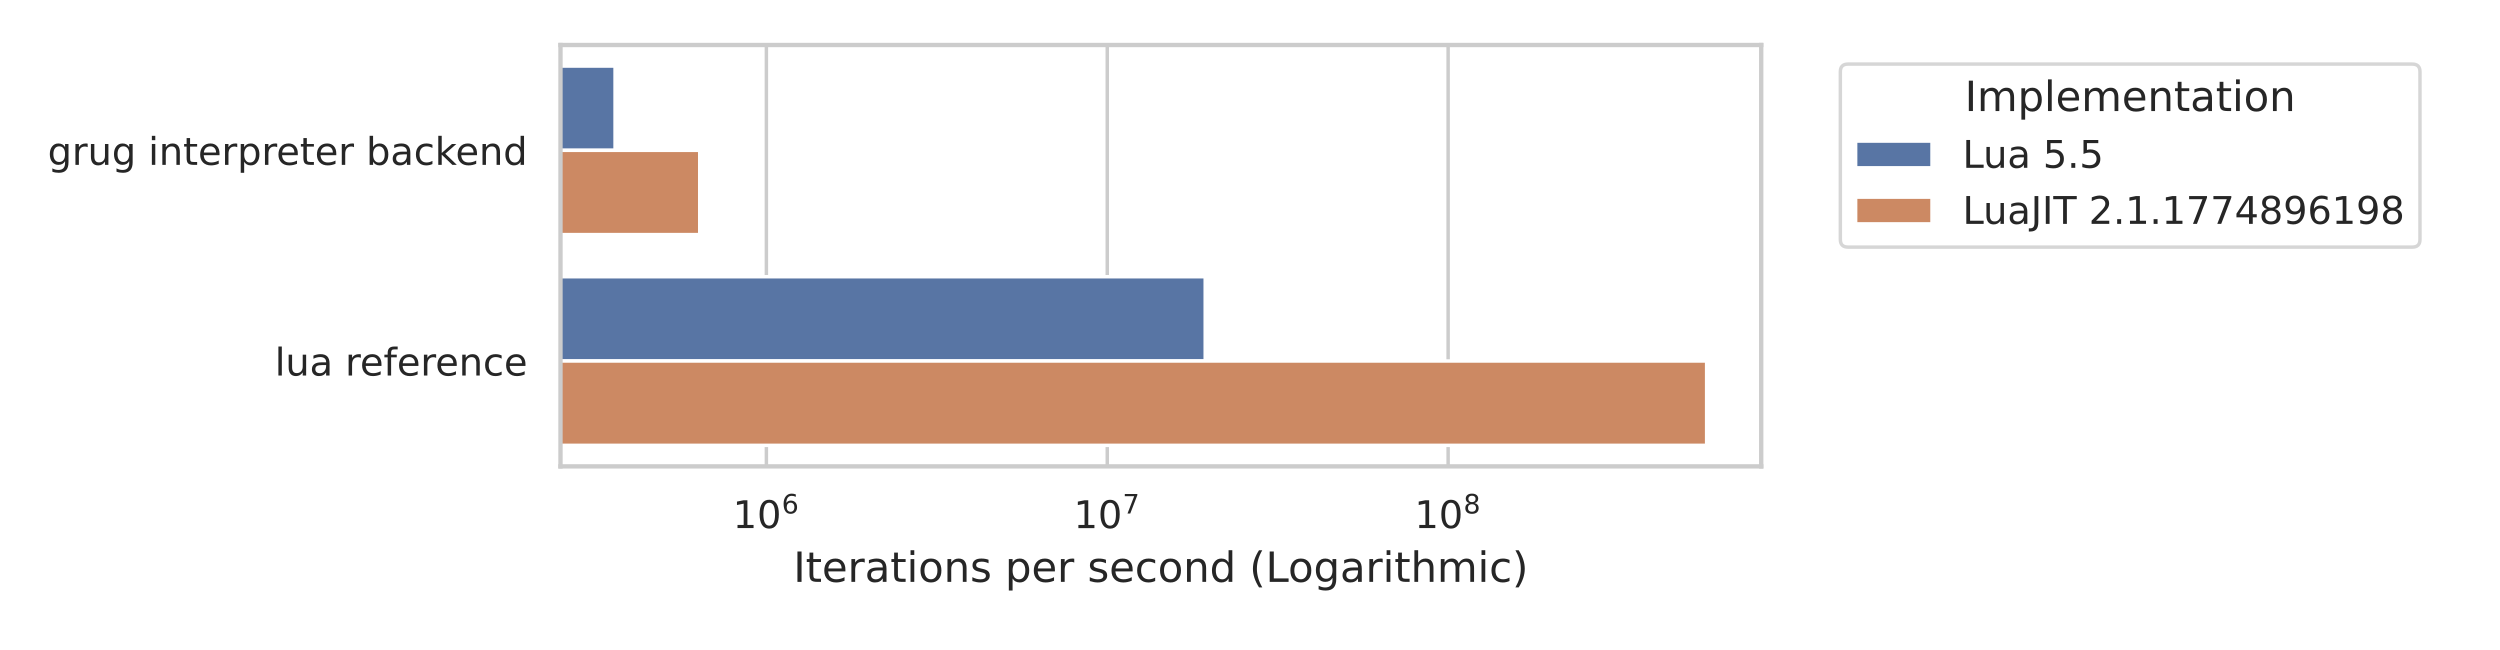
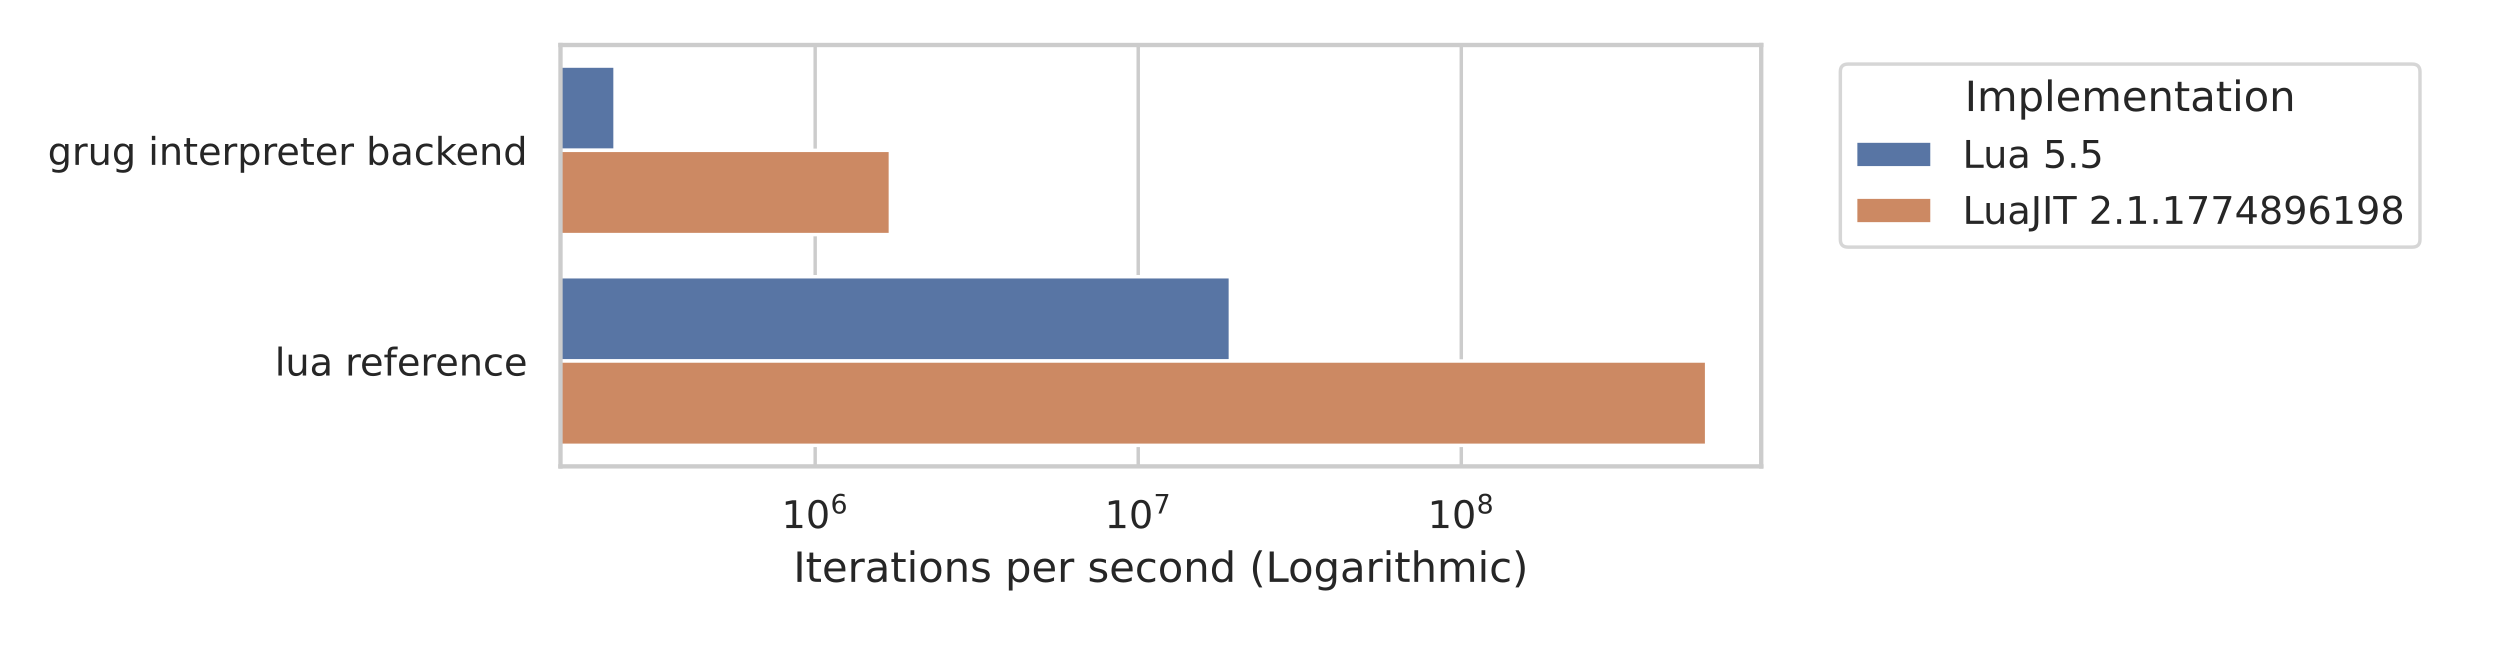
<svg xmlns="http://www.w3.org/2000/svg" xmlns:xlink="http://www.w3.org/1999/xlink" width="720pt" height="187.2pt" viewBox="0 0 720 187.2" version="1.1">
  <defs>
    <style type="text/css">*{stroke-linejoin: round; stroke-linecap: butt}</style>
  </defs>
  <g id="figure_1">
    <g id="patch_1">
      <path d="M 0 187.2  L 720 187.2  L 720 0  L 0 0  z " style="fill: #ffffff" />
    </g>
    <g id="axes_1">
      <g id="patch_2">
        <path d="M 161.42 134.316  L 507.23 134.316  L 507.23 12.96  L 161.42 12.96  z " style="fill: #ffffff" />
      </g>
      <g id="matplotlib.axis_1">
        <g id="xtick_1">
          <g id="line2d_1">
-             <path d="M 220.72 134.316  L 220.72 12.96  " clip-path="url(#p2f826e1d2b)" style="fill: none; stroke: #cccccc; stroke-linecap: round" />
+             <path d="M 234.771 134.316  L 234.771 12.96  " clip-path="url(#p0885ca6195)" style="fill: none; stroke: #cccccc; stroke-linecap: round" />
          </g>
          <g id="text_1">
-             <g style="fill: #262626" transform="translate(211.0395 152.1743) scale(0.11 -0.11)">
+             <g style="fill: #262626" transform="translate(225.0906 152.1743) scale(0.11 -0.11)">
              <defs>
                <path id="DejaVuSans-31" d="M 794 531  L 1825 531  L 1825 4091  L 703 3866  L 703 4441  L 1819 4666  L 2450 4666  L 2450 531  L 3481 531  L 3481 0  L 794 0  L 794 531  z " transform="scale(0.015625)" />
                <path id="DejaVuSans-30" d="M 2034 4250  Q 1547 4250 1301 3770  Q 1056 3291 1056 2328  Q 1056 1369 1301 889  Q 1547 409 2034 409  Q 2525 409 2770 889  Q 3016 1369 3016 2328  Q 3016 3291 2770 3770  Q 2525 4250 2034 4250  z M 2034 4750  Q 2819 4750 3233 4129  Q 3647 3509 3647 2328  Q 3647 1150 3233 529  Q 2819 -91 2034 -91  Q 1250 -91 836 529  Q 422 1150 422 2328  Q 422 3509 836 4129  Q 1250 4750 2034 4750  z " transform="scale(0.015625)" />
                <path id="DejaVuSans-36" d="M 2113 2584  Q 1688 2584 1439 2293  Q 1191 2003 1191 1497  Q 1191 994 1439 701  Q 1688 409 2113 409  Q 2538 409 2786 701  Q 3034 994 3034 1497  Q 3034 2003 2786 2293  Q 2538 2584 2113 2584  z M 3366 4563  L 3366 3988  Q 3128 4100 2886 4159  Q 2644 4219 2406 4219  Q 1781 4219 1451 3797  Q 1122 3375 1075 2522  Q 1259 2794 1537 2939  Q 1816 3084 2150 3084  Q 2853 3084 3261 2657  Q 3669 2231 3669 1497  Q 3669 778 3244 343  Q 2819 -91 2113 -91  Q 1303 -91 875 529  Q 447 1150 447 2328  Q 447 3434 972 4092  Q 1497 4750 2381 4750  Q 2619 4750 2861 4703  Q 3103 4656 3366 4563  z " transform="scale(0.015625)" />
              </defs>
              <use xlink:href="#DejaVuSans-31" transform="translate(0 0.765625)" />
              <use xlink:href="#DejaVuSans-30" transform="translate(63.62305 0.765625)" />
              <use xlink:href="#DejaVuSans-36" transform="translate(128.2031 39.04688) scale(0.7)" />
            </g>
          </g>
        </g>
        <g id="xtick_2">
          <g id="line2d_2">
-             <path d="M 318.89 134.316  L 318.89 12.96  " clip-path="url(#p2f826e1d2b)" style="fill: none; stroke: #cccccc; stroke-linecap: round" />
+             <path d="M 327.81 134.316  L 327.81 12.96  " clip-path="url(#p0885ca6195)" style="fill: none; stroke: #cccccc; stroke-linecap: round" />
          </g>
          <g id="text_2">
-             <g style="fill: #262626" transform="translate(309.21 152.1743) scale(0.11 -0.11)">
+             <g style="fill: #262626" transform="translate(318.1296 152.1743) scale(0.11 -0.11)">
              <defs>
                <path id="DejaVuSans-37" d="M 525 4666  L 3525 4666  L 3525 4397  L 1831 0  L 1172 0  L 2766 4134  L 525 4134  L 525 4666  z " transform="scale(0.015625)" />
              </defs>
              <use xlink:href="#DejaVuSans-31" transform="translate(0 0.684375)" />
              <use xlink:href="#DejaVuSans-30" transform="translate(63.62305 0.684375)" />
              <use xlink:href="#DejaVuSans-37" transform="translate(128.2031 38.96563) scale(0.7)" />
            </g>
          </g>
        </g>
        <g id="xtick_3">
          <g id="line2d_3">
-             <path d="M 417.06 134.316  L 417.06 12.96  " clip-path="url(#p2f826e1d2b)" style="fill: none; stroke: #cccccc; stroke-linecap: round" />
+             <path d="M 420.849 134.316  L 420.849 12.96  " clip-path="url(#p0885ca6195)" style="fill: none; stroke: #cccccc; stroke-linecap: round" />
          </g>
          <g id="text_3">
-             <g style="fill: #262626" transform="translate(407.3804 152.1743) scale(0.11 -0.11)">
+             <g style="fill: #262626" transform="translate(411.1687 152.1743) scale(0.11 -0.11)">
              <defs>
                <path id="DejaVuSans-38" d="M 2034 2216  Q 1584 2216 1326 1975  Q 1069 1734 1069 1313  Q 1069 891 1326 650  Q 1584 409 2034 409  Q 2484 409 2743 651  Q 3003 894 3003 1313  Q 3003 1734 2745 1975  Q 2488 2216 2034 2216  z M 1403 2484  Q 997 2584 770 2862  Q 544 3141 544 3541  Q 544 4100 942 4425  Q 1341 4750 2034 4750  Q 2731 4750 3128 4425  Q 3525 4100 3525 3541  Q 3525 3141 3298 2862  Q 3072 2584 2669 2484  Q 3125 2378 3379 2068  Q 3634 1759 3634 1313  Q 3634 634 3220 271  Q 2806 -91 2034 -91  Q 1263 -91 848 271  Q 434 634 434 1313  Q 434 1759 690 2068  Q 947 2378 1403 2484  z M 1172 3481  Q 1172 3119 1398 2916  Q 1625 2713 2034 2713  Q 2441 2713 2670 2916  Q 2900 3119 2900 3481  Q 2900 3844 2670 4047  Q 2441 4250 2034 4250  Q 1625 4250 1398 4047  Q 1172 3844 1172 3481  z " transform="scale(0.015625)" />
              </defs>
              <use xlink:href="#DejaVuSans-31" transform="translate(0 0.765625)" />
              <use xlink:href="#DejaVuSans-30" transform="translate(63.62305 0.765625)" />
              <use xlink:href="#DejaVuSans-38" transform="translate(128.2031 39.04688) scale(0.7)" />
            </g>
          </g>
        </g>
        <g id="xtick_4" />
        <g id="xtick_5" />
        <g id="xtick_6" />
        <g id="xtick_7" />
        <g id="xtick_8" />
        <g id="xtick_9" />
        <g id="xtick_10" />
        <g id="xtick_11" />
        <g id="xtick_12" />
        <g id="xtick_13" />
        <g id="xtick_14" />
        <g id="xtick_15" />
        <g id="xtick_16" />
        <g id="xtick_17" />
        <g id="xtick_18" />
        <g id="xtick_19" />
        <g id="xtick_20" />
        <g id="xtick_21" />
        <g id="xtick_22" />
        <g id="xtick_23" />
        <g id="xtick_24" />
        <g id="xtick_25" />
        <g id="xtick_26" />
        <g id="xtick_27" />
        <g id="xtick_28" />
        <g id="xtick_29" />
        <g id="xtick_30" />
        <g id="xtick_31" />
        <g id="xtick_32" />
        <g id="xtick_33" />
+         <g id="xtick_34" />
        <g id="text_4">
          <g style="fill: #262626" transform="translate(228.4859 167.5801) scale(0.12 -0.12)">
            <defs>
              <path id="DejaVuSans-49" d="M 628 4666  L 1259 4666  L 1259 0  L 628 0  L 628 4666  z " transform="scale(0.015625)" />
              <path id="DejaVuSans-74" d="M 1172 4494  L 1172 3500  L 2356 3500  L 2356 3053  L 1172 3053  L 1172 1153  Q 1172 725 1289 603  Q 1406 481 1766 481  L 2356 481  L 2356 0  L 1766 0  Q 1100 0 847 248  Q 594 497 594 1153  L 594 3053  L 172 3053  L 172 3500  L 594 3500  L 594 4494  L 1172 4494  z " transform="scale(0.015625)" />
              <path id="DejaVuSans-65" d="M 3597 1894  L 3597 1613  L 953 1613  Q 991 1019 1311 708  Q 1631 397 2203 397  Q 2534 397 2845 478  Q 3156 559 3463 722  L 3463 178  Q 3153 47 2828 -22  Q 2503 -91 2169 -91  Q 1331 -91 842 396  Q 353 884 353 1716  Q 353 2575 817 3079  Q 1281 3584 2069 3584  Q 2775 3584 3186 3129  Q 3597 2675 3597 1894  z M 3022 2063  Q 3016 2534 2758 2815  Q 2500 3097 2075 3097  Q 1594 3097 1305 2825  Q 1016 2553 972 2059  L 3022 2063  z " transform="scale(0.015625)" />
              <path id="DejaVuSans-72" d="M 2631 2963  Q 2534 3019 2420 3045  Q 2306 3072 2169 3072  Q 1681 3072 1420 2755  Q 1159 2438 1159 1844  L 1159 0  L 581 0  L 581 3500  L 1159 3500  L 1159 2956  Q 1341 3275 1631 3429  Q 1922 3584 2338 3584  Q 2397 3584 2469 3576  Q 2541 3569 2628 3553  L 2631 2963  z " transform="scale(0.015625)" />
              <path id="DejaVuSans-61" d="M 2194 1759  Q 1497 1759 1228 1600  Q 959 1441 959 1056  Q 959 750 1161 570  Q 1363 391 1709 391  Q 2188 391 2477 730  Q 2766 1069 2766 1631  L 2766 1759  L 2194 1759  z M 3341 1997  L 3341 0  L 2766 0  L 2766 531  Q 2569 213 2275 61  Q 1981 -91 1556 -91  Q 1019 -91 701 211  Q 384 513 384 1019  Q 384 1609 779 1909  Q 1175 2209 1959 2209  L 2766 2209  L 2766 2266  Q 2766 2663 2505 2880  Q 2244 3097 1772 3097  Q 1472 3097 1187 3025  Q 903 2953 641 2809  L 641 3341  Q 956 3463 1253 3523  Q 1550 3584 1831 3584  Q 2591 3584 2966 3190  Q 3341 2797 3341 1997  z " transform="scale(0.015625)" />
              <path id="DejaVuSans-69" d="M 603 3500  L 1178 3500  L 1178 0  L 603 0  L 603 3500  z M 603 4863  L 1178 4863  L 1178 4134  L 603 4134  L 603 4863  z " transform="scale(0.015625)" />
              <path id="DejaVuSans-6f" d="M 1959 3097  Q 1497 3097 1228 2736  Q 959 2375 959 1747  Q 959 1119 1226 758  Q 1494 397 1959 397  Q 2419 397 2687 759  Q 2956 1122 2956 1747  Q 2956 2369 2687 2733  Q 2419 3097 1959 3097  z M 1959 3584  Q 2709 3584 3137 3096  Q 3566 2609 3566 1747  Q 3566 888 3137 398  Q 2709 -91 1959 -91  Q 1206 -91 779 398  Q 353 888 353 1747  Q 353 2609 779 3096  Q 1206 3584 1959 3584  z " transform="scale(0.015625)" />
              <path id="DejaVuSans-6e" d="M 3513 2113  L 3513 0  L 2938 0  L 2938 2094  Q 2938 2591 2744 2837  Q 2550 3084 2163 3084  Q 1697 3084 1428 2787  Q 1159 2491 1159 1978  L 1159 0  L 581 0  L 581 3500  L 1159 3500  L 1159 2956  Q 1366 3272 1645 3428  Q 1925 3584 2291 3584  Q 2894 3584 3203 3211  Q 3513 2838 3513 2113  z " transform="scale(0.015625)" />
              <path id="DejaVuSans-73" d="M 2834 3397  L 2834 2853  Q 2591 2978 2328 3040  Q 2066 3103 1784 3103  Q 1356 3103 1142 2972  Q 928 2841 928 2578  Q 928 2378 1081 2264  Q 1234 2150 1697 2047  L 1894 2003  Q 2506 1872 2764 1633  Q 3022 1394 3022 966  Q 3022 478 2636 193  Q 2250 -91 1575 -91  Q 1294 -91 989 -36  Q 684 19 347 128  L 347 722  Q 666 556 975 473  Q 1284 391 1588 391  Q 1994 391 2212 530  Q 2431 669 2431 922  Q 2431 1156 2273 1281  Q 2116 1406 1581 1522  L 1381 1569  Q 847 1681 609 1914  Q 372 2147 372 2553  Q 372 3047 722 3315  Q 1072 3584 1716 3584  Q 2034 3584 2315 3537  Q 2597 3491 2834 3397  z " transform="scale(0.015625)" />
              <path id="DejaVuSans-20" transform="scale(0.015625)" />
              <path id="DejaVuSans-70" d="M 1159 525  L 1159 -1331  L 581 -1331  L 581 3500  L 1159 3500  L 1159 2969  Q 1341 3281 1617 3432  Q 1894 3584 2278 3584  Q 2916 3584 3314 3078  Q 3713 2572 3713 1747  Q 3713 922 3314 415  Q 2916 -91 2278 -91  Q 1894 -91 1617 61  Q 1341 213 1159 525  z M 3116 1747  Q 3116 2381 2855 2742  Q 2594 3103 2138 3103  Q 1681 3103 1420 2742  Q 1159 2381 1159 1747  Q 1159 1113 1420 752  Q 1681 391 2138 391  Q 2594 391 2855 752  Q 3116 1113 3116 1747  z " transform="scale(0.015625)" />
              <path id="DejaVuSans-63" d="M 3122 3366  L 3122 2828  Q 2878 2963 2633 3030  Q 2388 3097 2138 3097  Q 1578 3097 1268 2742  Q 959 2388 959 1747  Q 959 1106 1268 751  Q 1578 397 2138 397  Q 2388 397 2633 464  Q 2878 531 3122 666  L 3122 134  Q 2881 22 2623 -34  Q 2366 -91 2075 -91  Q 1284 -91 818 406  Q 353 903 353 1747  Q 353 2603 823 3093  Q 1294 3584 2113 3584  Q 2378 3584 2631 3529  Q 2884 3475 3122 3366  z " transform="scale(0.015625)" />
              <path id="DejaVuSans-64" d="M 2906 2969  L 2906 4863  L 3481 4863  L 3481 0  L 2906 0  L 2906 525  Q 2725 213 2448 61  Q 2172 -91 1784 -91  Q 1150 -91 751 415  Q 353 922 353 1747  Q 353 2572 751 3078  Q 1150 3584 1784 3584  Q 2172 3584 2448 3432  Q 2725 3281 2906 2969  z M 947 1747  Q 947 1113 1208 752  Q 1469 391 1925 391  Q 2381 391 2643 752  Q 2906 1113 2906 1747  Q 2906 2381 2643 2742  Q 2381 3103 1925 3103  Q 1469 3103 1208 2742  Q 947 2381 947 1747  z " transform="scale(0.015625)" />
              <path id="DejaVuSans-28" d="M 1984 4856  Q 1566 4138 1362 3434  Q 1159 2731 1159 2009  Q 1159 1288 1364 580  Q 1569 -128 1984 -844  L 1484 -844  Q 1016 -109 783 600  Q 550 1309 550 2009  Q 550 2706 781 3412  Q 1013 4119 1484 4856  L 1984 4856  z " transform="scale(0.015625)" />
              <path id="DejaVuSans-4c" d="M 628 4666  L 1259 4666  L 1259 531  L 3531 531  L 3531 0  L 628 0  L 628 4666  z " transform="scale(0.015625)" />
              <path id="DejaVuSans-67" d="M 2906 1791  Q 2906 2416 2648 2759  Q 2391 3103 1925 3103  Q 1463 3103 1205 2759  Q 947 2416 947 1791  Q 947 1169 1205 825  Q 1463 481 1925 481  Q 2391 481 2648 825  Q 2906 1169 2906 1791  z M 3481 434  Q 3481 -459 3084 -895  Q 2688 -1331 1869 -1331  Q 1566 -1331 1297 -1286  Q 1028 -1241 775 -1147  L 775 -588  Q 1028 -725 1275 -790  Q 1522 -856 1778 -856  Q 2344 -856 2625 -561  Q 2906 -266 2906 331  L 2906 616  Q 2728 306 2450 153  Q 2172 0 1784 0  Q 1141 0 747 490  Q 353 981 353 1791  Q 353 2603 747 3093  Q 1141 3584 1784 3584  Q 2172 3584 2450 3431  Q 2728 3278 2906 2969  L 2906 3500  L 3481 3500  L 3481 434  z " transform="scale(0.015625)" />
              <path id="DejaVuSans-68" d="M 3513 2113  L 3513 0  L 2938 0  L 2938 2094  Q 2938 2591 2744 2837  Q 2550 3084 2163 3084  Q 1697 3084 1428 2787  Q 1159 2491 1159 1978  L 1159 0  L 581 0  L 581 4863  L 1159 4863  L 1159 2956  Q 1366 3272 1645 3428  Q 1925 3584 2291 3584  Q 2894 3584 3203 3211  Q 3513 2838 3513 2113  z " transform="scale(0.015625)" />
              <path id="DejaVuSans-6d" d="M 3328 2828  Q 3544 3216 3844 3400  Q 4144 3584 4550 3584  Q 5097 3584 5394 3201  Q 5691 2819 5691 2113  L 5691 0  L 5113 0  L 5113 2094  Q 5113 2597 4934 2840  Q 4756 3084 4391 3084  Q 3944 3084 3684 2787  Q 3425 2491 3425 1978  L 3425 0  L 2847 0  L 2847 2094  Q 2847 2600 2669 2842  Q 2491 3084 2119 3084  Q 1678 3084 1418 2786  Q 1159 2488 1159 1978  L 1159 0  L 581 0  L 581 3500  L 1159 3500  L 1159 2956  Q 1356 3278 1631 3431  Q 1906 3584 2284 3584  Q 2666 3584 2933 3390  Q 3200 3197 3328 2828  z " transform="scale(0.015625)" />
              <path id="DejaVuSans-29" d="M 513 4856  L 1013 4856  Q 1481 4119 1714 3412  Q 1947 2706 1947 2009  Q 1947 1309 1714 600  Q 1481 -109 1013 -844  L 513 -844  Q 928 -128 1133 580  Q 1338 1288 1338 2009  Q 1338 2731 1133 3434  Q 928 4138 513 4856  z " transform="scale(0.015625)" />
            </defs>
            <use xlink:href="#DejaVuSans-49" />
            <use xlink:href="#DejaVuSans-74" transform="translate(29.49219 0)" />
            <use xlink:href="#DejaVuSans-65" transform="translate(68.70117 0)" />
            <use xlink:href="#DejaVuSans-72" transform="translate(130.2246 0)" />
            <use xlink:href="#DejaVuSans-61" transform="translate(171.3379 0)" />
            <use xlink:href="#DejaVuSans-74" transform="translate(232.6172 0)" />
            <use xlink:href="#DejaVuSans-69" transform="translate(271.8262 0)" />
            <use xlink:href="#DejaVuSans-6f" transform="translate(299.6094 0)" />
            <use xlink:href="#DejaVuSans-6e" transform="translate(360.791 0)" />
            <use xlink:href="#DejaVuSans-73" transform="translate(424.1699 0)" />
            <use xlink:href="#DejaVuSans-20" transform="translate(476.2695 0)" />
            <use xlink:href="#DejaVuSans-70" transform="translate(508.0566 0)" />
            <use xlink:href="#DejaVuSans-65" transform="translate(571.5332 0)" />
            <use xlink:href="#DejaVuSans-72" transform="translate(633.0566 0)" />
            <use xlink:href="#DejaVuSans-20" transform="translate(674.1699 0)" />
            <use xlink:href="#DejaVuSans-73" transform="translate(705.957 0)" />
            <use xlink:href="#DejaVuSans-65" transform="translate(758.0566 0)" />
            <use xlink:href="#DejaVuSans-63" transform="translate(819.5801 0)" />
            <use xlink:href="#DejaVuSans-6f" transform="translate(874.5605 0)" />
            <use xlink:href="#DejaVuSans-6e" transform="translate(935.7422 0)" />
            <use xlink:href="#DejaVuSans-64" transform="translate(999.1211 0)" />
            <use xlink:href="#DejaVuSans-20" transform="translate(1062.598 0)" />
            <use xlink:href="#DejaVuSans-28" transform="translate(1094.385 0)" />
            <use xlink:href="#DejaVuSans-4c" transform="translate(1133.398 0)" />
            <use xlink:href="#DejaVuSans-6f" transform="translate(1187.361 0)" />
            <use xlink:href="#DejaVuSans-67" transform="translate(1248.543 0)" />
            <use xlink:href="#DejaVuSans-61" transform="translate(1312.02 0)" />
            <use xlink:href="#DejaVuSans-72" transform="translate(1373.299 0)" />
            <use xlink:href="#DejaVuSans-69" transform="translate(1414.412 0)" />
            <use xlink:href="#DejaVuSans-74" transform="translate(1442.195 0)" />
            <use xlink:href="#DejaVuSans-68" transform="translate(1481.404 0)" />
            <use xlink:href="#DejaVuSans-6d" transform="translate(1544.783 0)" />
            <use xlink:href="#DejaVuSans-69" transform="translate(1642.195 0)" />
            <use xlink:href="#DejaVuSans-63" transform="translate(1669.979 0)" />
            <use xlink:href="#DejaVuSans-29" transform="translate(1724.959 0)" />
          </g>
        </g>
      </g>
      <g id="matplotlib.axis_2">
        <g id="ytick_1">
          <g id="text_5">
            <g style="fill: #262626" transform="translate(13.74281 47.47814) scale(0.11 -0.11)">
              <defs>
                <path id="DejaVuSans-75" d="M 544 1381  L 544 3500  L 1119 3500  L 1119 1403  Q 1119 906 1312 657  Q 1506 409 1894 409  Q 2359 409 2629 706  Q 2900 1003 2900 1516  L 2900 3500  L 3475 3500  L 3475 0  L 2900 0  L 2900 538  Q 2691 219 2414 64  Q 2138 -91 1772 -91  Q 1169 -91 856 284  Q 544 659 544 1381  z M 1991 3584  L 1991 3584  z " transform="scale(0.015625)" />
                <path id="DejaVuSans-62" d="M 3116 1747  Q 3116 2381 2855 2742  Q 2594 3103 2138 3103  Q 1681 3103 1420 2742  Q 1159 2381 1159 1747  Q 1159 1113 1420 752  Q 1681 391 2138 391  Q 2594 391 2855 752  Q 3116 1113 3116 1747  z M 1159 2969  Q 1341 3281 1617 3432  Q 1894 3584 2278 3584  Q 2916 3584 3314 3078  Q 3713 2572 3713 1747  Q 3713 922 3314 415  Q 2916 -91 2278 -91  Q 1894 -91 1617 61  Q 1341 213 1159 525  L 1159 0  L 581 0  L 581 4863  L 1159 4863  L 1159 2969  z " transform="scale(0.015625)" />
                <path id="DejaVuSans-6b" d="M 581 4863  L 1159 4863  L 1159 1991  L 2875 3500  L 3609 3500  L 1753 1863  L 3688 0  L 2938 0  L 1159 1709  L 1159 0  L 581 0  L 581 4863  z " transform="scale(0.015625)" />
              </defs>
              <use xlink:href="#DejaVuSans-67" />
              <use xlink:href="#DejaVuSans-72" transform="translate(63.47656 0)" />
              <use xlink:href="#DejaVuSans-75" transform="translate(104.5898 0)" />
              <use xlink:href="#DejaVuSans-67" transform="translate(167.9688 0)" />
              <use xlink:href="#DejaVuSans-20" transform="translate(231.4453 0)" />
              <use xlink:href="#DejaVuSans-69" transform="translate(263.2324 0)" />
              <use xlink:href="#DejaVuSans-6e" transform="translate(291.0156 0)" />
              <use xlink:href="#DejaVuSans-74" transform="translate(354.3945 0)" />
              <use xlink:href="#DejaVuSans-65" transform="translate(393.6035 0)" />
              <use xlink:href="#DejaVuSans-72" transform="translate(455.127 0)" />
              <use xlink:href="#DejaVuSans-70" transform="translate(496.2402 0)" />
              <use xlink:href="#DejaVuSans-72" transform="translate(559.7168 0)" />
              <use xlink:href="#DejaVuSans-65" transform="translate(598.5801 0)" />
              <use xlink:href="#DejaVuSans-74" transform="translate(660.1035 0)" />
              <use xlink:href="#DejaVuSans-65" transform="translate(699.3125 0)" />
              <use xlink:href="#DejaVuSans-72" transform="translate(760.8359 0)" />
              <use xlink:href="#DejaVuSans-20" transform="translate(801.9492 0)" />
              <use xlink:href="#DejaVuSans-62" transform="translate(833.7363 0)" />
              <use xlink:href="#DejaVuSans-61" transform="translate(897.2129 0)" />
              <use xlink:href="#DejaVuSans-63" transform="translate(958.4922 0)" />
              <use xlink:href="#DejaVuSans-6b" transform="translate(1013.473 0)" />
              <use xlink:href="#DejaVuSans-65" transform="translate(1067.758 0)" />
              <use xlink:href="#DejaVuSans-6e" transform="translate(1129.281 0)" />
              <use xlink:href="#DejaVuSans-64" transform="translate(1192.66 0)" />
            </g>
          </g>
        </g>
        <g id="ytick_2">
          <g id="text_6">
            <g style="fill: #262626" transform="translate(79.14125 108.1561) scale(0.11 -0.11)">
              <defs>
                <path id="DejaVuSans-6c" d="M 603 4863  L 1178 4863  L 1178 0  L 603 0  L 603 4863  z " transform="scale(0.015625)" />
                <path id="DejaVuSans-66" d="M 2375 4863  L 2375 4384  L 1825 4384  Q 1516 4384 1395 4259  Q 1275 4134 1275 3809  L 1275 3500  L 2222 3500  L 2222 3053  L 1275 3053  L 1275 0  L 697 0  L 697 3053  L 147 3053  L 147 3500  L 697 3500  L 697 3744  Q 697 4328 969 4595  Q 1241 4863 1831 4863  L 2375 4863  z " transform="scale(0.015625)" />
              </defs>
              <use xlink:href="#DejaVuSans-6c" />
              <use xlink:href="#DejaVuSans-75" transform="translate(27.7832 0)" />
              <use xlink:href="#DejaVuSans-61" transform="translate(91.16211 0)" />
              <use xlink:href="#DejaVuSans-20" transform="translate(152.4414 0)" />
              <use xlink:href="#DejaVuSans-72" transform="translate(184.2285 0)" />
              <use xlink:href="#DejaVuSans-65" transform="translate(223.0918 0)" />
              <use xlink:href="#DejaVuSans-66" transform="translate(284.6152 0)" />
              <use xlink:href="#DejaVuSans-65" transform="translate(319.8203 0)" />
              <use xlink:href="#DejaVuSans-72" transform="translate(381.3438 0)" />
              <use xlink:href="#DejaVuSans-65" transform="translate(420.207 0)" />
              <use xlink:href="#DejaVuSans-6e" transform="translate(481.7305 0)" />
              <use xlink:href="#DejaVuSans-63" transform="translate(545.1094 0)" />
              <use xlink:href="#DejaVuSans-65" transform="translate(600.0898 0)" />
            </g>
          </g>
        </g>
      </g>
      <g id="patch_3">
-         <path d="M -98538.731 19.028  L 177.139 19.028  L 177.139 43.299  L -98538.731 43.299  z " clip-path="url(#p2f826e1d2b)" style="fill: #5875a4; stroke: #ffffff; stroke-linejoin: miter" />
+         <path d="M -93362.532 19.028  L 177.139 19.028  L 177.139 43.299  L -93362.532 43.299  z " clip-path="url(#p0885ca6195)" style="fill: #5875a4; stroke: #ffffff; stroke-linejoin: miter" />
      </g>
      <g id="patch_4">
-         <path d="M -98538.731 79.706  L 347.097 79.706  L 347.097 103.977  L -98538.731 103.977  z " clip-path="url(#p2f826e1d2b)" style="fill: #5875a4; stroke: #ffffff; stroke-linejoin: miter" />
+         <path d="M -93362.532 79.706  L 354.35 79.706  L 354.35 103.977  L -93362.532 103.977  z " clip-path="url(#p0885ca6195)" style="fill: #5875a4; stroke: #ffffff; stroke-linejoin: miter" />
      </g>
      <g id="patch_5">
-         <path d="M -98538.731 43.299  L 201.521 43.299  L 201.521 67.57  L -98538.731 67.57  z " clip-path="url(#p2f826e1d2b)" style="fill: #cc8963; stroke: #ffffff; stroke-linejoin: miter" />
+         <path d="M -93362.532 43.299  L 256.433 43.299  L 256.433 67.57  L -93362.532 67.57  z " clip-path="url(#p0885ca6195)" style="fill: #cc8963; stroke: #ffffff; stroke-linejoin: miter" />
      </g>
      <g id="patch_6">
-         <path d="M -98538.731 103.977  L 491.511 103.977  L 491.511 128.248  L -98538.731 128.248  z " clip-path="url(#p2f826e1d2b)" style="fill: #cc8963; stroke: #ffffff; stroke-linejoin: miter" />
+         <path d="M -93362.532 103.977  L 491.511 103.977  L 491.511 128.248  L -93362.532 128.248  z " clip-path="url(#p0885ca6195)" style="fill: #cc8963; stroke: #ffffff; stroke-linejoin: miter" />
      </g>
      <g id="patch_7">
-         <path d="M -98538.731 43.299  L -98538.731 43.299  L -98538.731 43.299  L -98538.731 43.299  z " clip-path="url(#p2f826e1d2b)" style="fill: #5875a4; stroke: #ffffff; stroke-linejoin: miter" />
+         <path d="M -93362.532 43.299  L -93362.532 43.299  L -93362.532 43.299  L -93362.532 43.299  z " clip-path="url(#p0885ca6195)" style="fill: #5875a4; stroke: #ffffff; stroke-linejoin: miter" />
      </g>
      <g id="patch_8">
-         <path d="M -98538.731 43.299  L -98538.731 43.299  L -98538.731 43.299  L -98538.731 43.299  z " clip-path="url(#p2f826e1d2b)" style="fill: #cc8963; stroke: #ffffff; stroke-linejoin: miter" />
+         <path d="M -93362.532 43.299  L -93362.532 43.299  L -93362.532 43.299  L -93362.532 43.299  z " clip-path="url(#p0885ca6195)" style="fill: #cc8963; stroke: #ffffff; stroke-linejoin: miter" />
      </g>
      <g id="patch_9">
        <path d="M 161.42 134.316  L 161.42 12.96  " style="fill: none; stroke: #cccccc; stroke-width: 1.25; stroke-linejoin: miter; stroke-linecap: square" />
      </g>
      <g id="patch_10">
        <path d="M 507.23 134.316  L 507.23 12.96  " style="fill: none; stroke: #cccccc; stroke-width: 1.25; stroke-linejoin: miter; stroke-linecap: square" />
      </g>
      <g id="patch_11">
        <path d="M 161.42 134.316  L 507.23 134.316  " style="fill: none; stroke: #cccccc; stroke-width: 1.25; stroke-linejoin: miter; stroke-linecap: square" />
      </g>
      <g id="patch_12">
        <path d="M 161.42 12.96  L 507.23 12.96  " style="fill: none; stroke: #cccccc; stroke-width: 1.25; stroke-linejoin: miter; stroke-linecap: square" />
      </g>
      <g id="legend_1">
        <g id="patch_13">
          <path d="M 532.221 71.166  L 694.751 71.166  Q 696.951 71.166 696.951 68.966  L 696.951 20.66  Q 696.951 18.46 694.751 18.46  L 532.221 18.46  Q 530.02 18.46 530.02 20.66  L 530.02 68.966  Q 530.02 71.166 532.221 71.166  z " style="fill: #ffffff; opacity: 0.8; stroke: #cccccc; stroke-linejoin: miter" />
        </g>
        <g id="text_7">
          <g style="fill: #262626" transform="translate(565.8428 31.97812) scale(0.12 -0.12)">
            <use xlink:href="#DejaVuSans-49" />
            <use xlink:href="#DejaVuSans-6d" transform="translate(29.49219 0)" />
            <use xlink:href="#DejaVuSans-70" transform="translate(126.9043 0)" />
            <use xlink:href="#DejaVuSans-6c" transform="translate(190.3809 0)" />
            <use xlink:href="#DejaVuSans-65" transform="translate(218.1641 0)" />
            <use xlink:href="#DejaVuSans-6d" transform="translate(279.6875 0)" />
            <use xlink:href="#DejaVuSans-65" transform="translate(377.0996 0)" />
            <use xlink:href="#DejaVuSans-6e" transform="translate(438.623 0)" />
            <use xlink:href="#DejaVuSans-74" transform="translate(502.002 0)" />
            <use xlink:href="#DejaVuSans-61" transform="translate(541.2109 0)" />
            <use xlink:href="#DejaVuSans-74" transform="translate(602.4902 0)" />
            <use xlink:href="#DejaVuSans-69" transform="translate(641.6992 0)" />
            <use xlink:href="#DejaVuSans-6f" transform="translate(669.4824 0)" />
            <use xlink:href="#DejaVuSans-6e" transform="translate(730.6641 0)" />
          </g>
        </g>
        <g id="patch_14">
          <path d="M 534.42 48.332  L 556.42 48.332  L 556.42 40.632  L 534.42 40.632  z " style="fill: #5875a4; stroke: #ffffff; stroke-linejoin: miter" />
        </g>
        <g id="text_8">
          <g style="fill: #262626" transform="translate(565.2205 48.33203) scale(0.11 -0.11)">
            <defs>
              <path id="DejaVuSans-35" d="M 691 4666  L 3169 4666  L 3169 4134  L 1269 4134  L 1269 2991  Q 1406 3038 1543 3061  Q 1681 3084 1819 3084  Q 2600 3084 3056 2656  Q 3513 2228 3513 1497  Q 3513 744 3044 326  Q 2575 -91 1722 -91  Q 1428 -91 1123 -41  Q 819 9 494 109  L 494 744  Q 775 591 1075 516  Q 1375 441 1709 441  Q 2250 441 2565 725  Q 2881 1009 2881 1497  Q 2881 1984 2565 2268  Q 2250 2553 1709 2553  Q 1456 2553 1204 2497  Q 953 2441 691 2322  L 691 4666  z " transform="scale(0.015625)" />
              <path id="DejaVuSans-2e" d="M 684 794  L 1344 794  L 1344 0  L 684 0  L 684 794  z " transform="scale(0.015625)" />
            </defs>
            <use xlink:href="#DejaVuSans-4c" />
            <use xlink:href="#DejaVuSans-75" transform="translate(53.96289 0)" />
            <use xlink:href="#DejaVuSans-61" transform="translate(117.3418 0)" />
            <use xlink:href="#DejaVuSans-20" transform="translate(178.6211 0)" />
            <use xlink:href="#DejaVuSans-35" transform="translate(210.4082 0)" />
            <use xlink:href="#DejaVuSans-2e" transform="translate(274.0312 0)" />
            <use xlink:href="#DejaVuSans-35" transform="translate(305.8184 0)" />
          </g>
        </g>
        <g id="patch_15">
          <path d="M 534.42 64.478  L 556.42 64.478  L 556.42 56.778  L 534.42 56.778  z " style="fill: #cc8963; stroke: #ffffff; stroke-linejoin: miter" />
        </g>
        <g id="text_9">
          <g style="fill: #262626" transform="translate(565.2205 64.47797) scale(0.11 -0.11)">
            <defs>
              <path id="DejaVuSans-4a" d="M 628 4666  L 1259 4666  L 1259 325  Q 1259 -519 939 -900  Q 619 -1281 -91 -1281  L -331 -1281  L -331 -750  L -134 -750  Q 284 -750 456 -515  Q 628 -281 628 325  L 628 4666  z " transform="scale(0.015625)" />
              <path id="DejaVuSans-54" d="M -19 4666  L 3928 4666  L 3928 4134  L 2272 4134  L 2272 0  L 1638 0  L 1638 4134  L -19 4134  L -19 4666  z " transform="scale(0.015625)" />
              <path id="DejaVuSans-32" d="M 1228 531  L 3431 531  L 3431 0  L 469 0  L 469 531  Q 828 903 1448 1529  Q 2069 2156 2228 2338  Q 2531 2678 2651 2914  Q 2772 3150 2772 3378  Q 2772 3750 2511 3984  Q 2250 4219 1831 4219  Q 1534 4219 1204 4116  Q 875 4013 500 3803  L 500 4441  Q 881 4594 1212 4672  Q 1544 4750 1819 4750  Q 2544 4750 2975 4387  Q 3406 4025 3406 3419  Q 3406 3131 3298 2873  Q 3191 2616 2906 2266  Q 2828 2175 2409 1742  Q 1991 1309 1228 531  z " transform="scale(0.015625)" />
              <path id="DejaVuSans-34" d="M 2419 4116  L 825 1625  L 2419 1625  L 2419 4116  z M 2253 4666  L 3047 4666  L 3047 1625  L 3713 1625  L 3713 1100  L 3047 1100  L 3047 0  L 2419 0  L 2419 1100  L 313 1100  L 313 1709  L 2253 4666  z " transform="scale(0.015625)" />
              <path id="DejaVuSans-39" d="M 703 97  L 703 672  Q 941 559 1184 500  Q 1428 441 1663 441  Q 2288 441 2617 861  Q 2947 1281 2994 2138  Q 2813 1869 2534 1725  Q 2256 1581 1919 1581  Q 1219 1581 811 2004  Q 403 2428 403 3163  Q 403 3881 828 4315  Q 1253 4750 1959 4750  Q 2769 4750 3195 4129  Q 3622 3509 3622 2328  Q 3622 1225 3098 567  Q 2575 -91 1691 -91  Q 1453 -91 1209 -44  Q 966 3 703 97  z M 1959 2075  Q 2384 2075 2632 2365  Q 2881 2656 2881 3163  Q 2881 3666 2632 3958  Q 2384 4250 1959 4250  Q 1534 4250 1286 3958  Q 1038 3666 1038 3163  Q 1038 2656 1286 2365  Q 1534 2075 1959 2075  z " transform="scale(0.015625)" />
            </defs>
            <use xlink:href="#DejaVuSans-4c" />
            <use xlink:href="#DejaVuSans-75" transform="translate(53.96289 0)" />
            <use xlink:href="#DejaVuSans-61" transform="translate(117.3418 0)" />
            <use xlink:href="#DejaVuSans-4a" transform="translate(178.6211 0)" />
            <use xlink:href="#DejaVuSans-49" transform="translate(208.1133 0)" />
            <use xlink:href="#DejaVuSans-54" transform="translate(237.6055 0)" />
            <use xlink:href="#DejaVuSans-20" transform="translate(298.6895 0)" />
            <use xlink:href="#DejaVuSans-32" transform="translate(330.4766 0)" />
            <use xlink:href="#DejaVuSans-2e" transform="translate(394.0996 0)" />
            <use xlink:href="#DejaVuSans-31" transform="translate(425.8867 0)" />
            <use xlink:href="#DejaVuSans-2e" transform="translate(489.5098 0)" />
            <use xlink:href="#DejaVuSans-31" transform="translate(521.2969 0)" />
            <use xlink:href="#DejaVuSans-37" transform="translate(584.9199 0)" />
            <use xlink:href="#DejaVuSans-37" transform="translate(648.543 0)" />
            <use xlink:href="#DejaVuSans-34" transform="translate(712.166 0)" />
            <use xlink:href="#DejaVuSans-38" transform="translate(775.7891 0)" />
            <use xlink:href="#DejaVuSans-39" transform="translate(839.4121 0)" />
            <use xlink:href="#DejaVuSans-36" transform="translate(903.0352 0)" />
            <use xlink:href="#DejaVuSans-31" transform="translate(966.6582 0)" />
            <use xlink:href="#DejaVuSans-39" transform="translate(1030.281 0)" />
            <use xlink:href="#DejaVuSans-38" transform="translate(1093.904 0)" />
          </g>
        </g>
      </g>
    </g>
  </g>
  <defs>
-     <clipPath id="p2f826e1d2b">
+     <clipPath id="p0885ca6195">
      <rect x="161.42" y="12.96" width="345.81" height="121.356" />
    </clipPath>
  </defs>
</svg>
